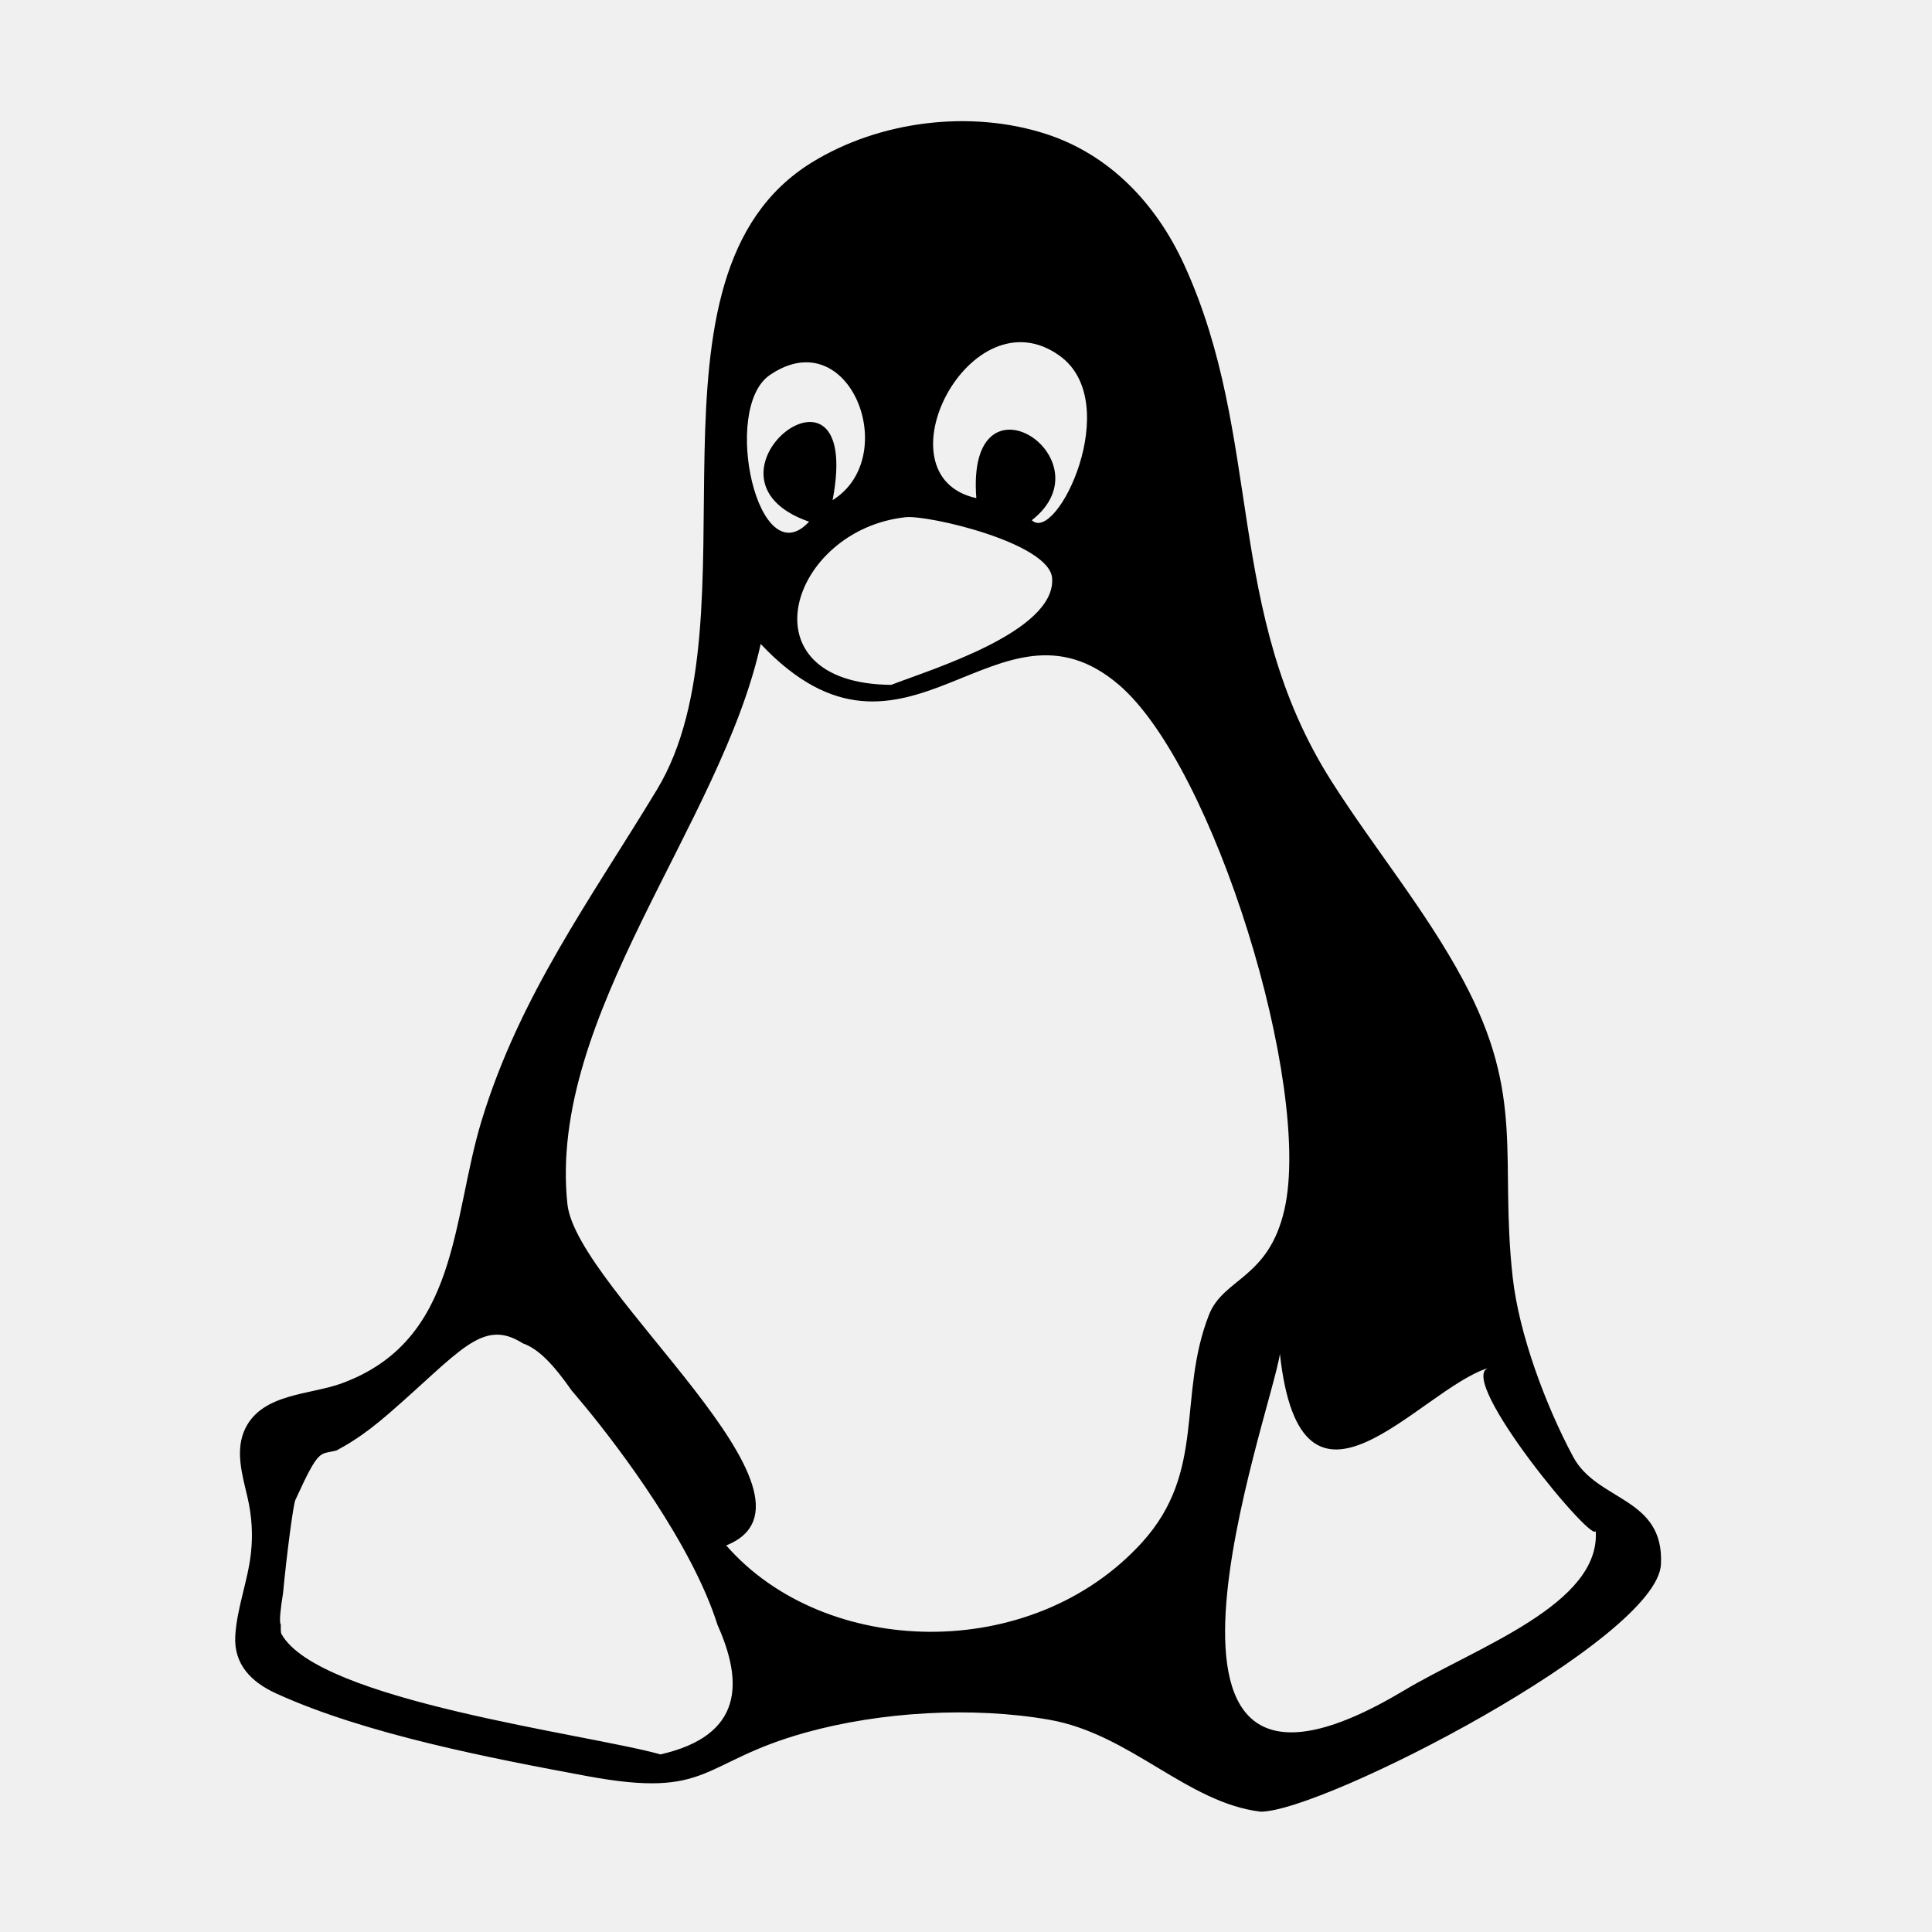
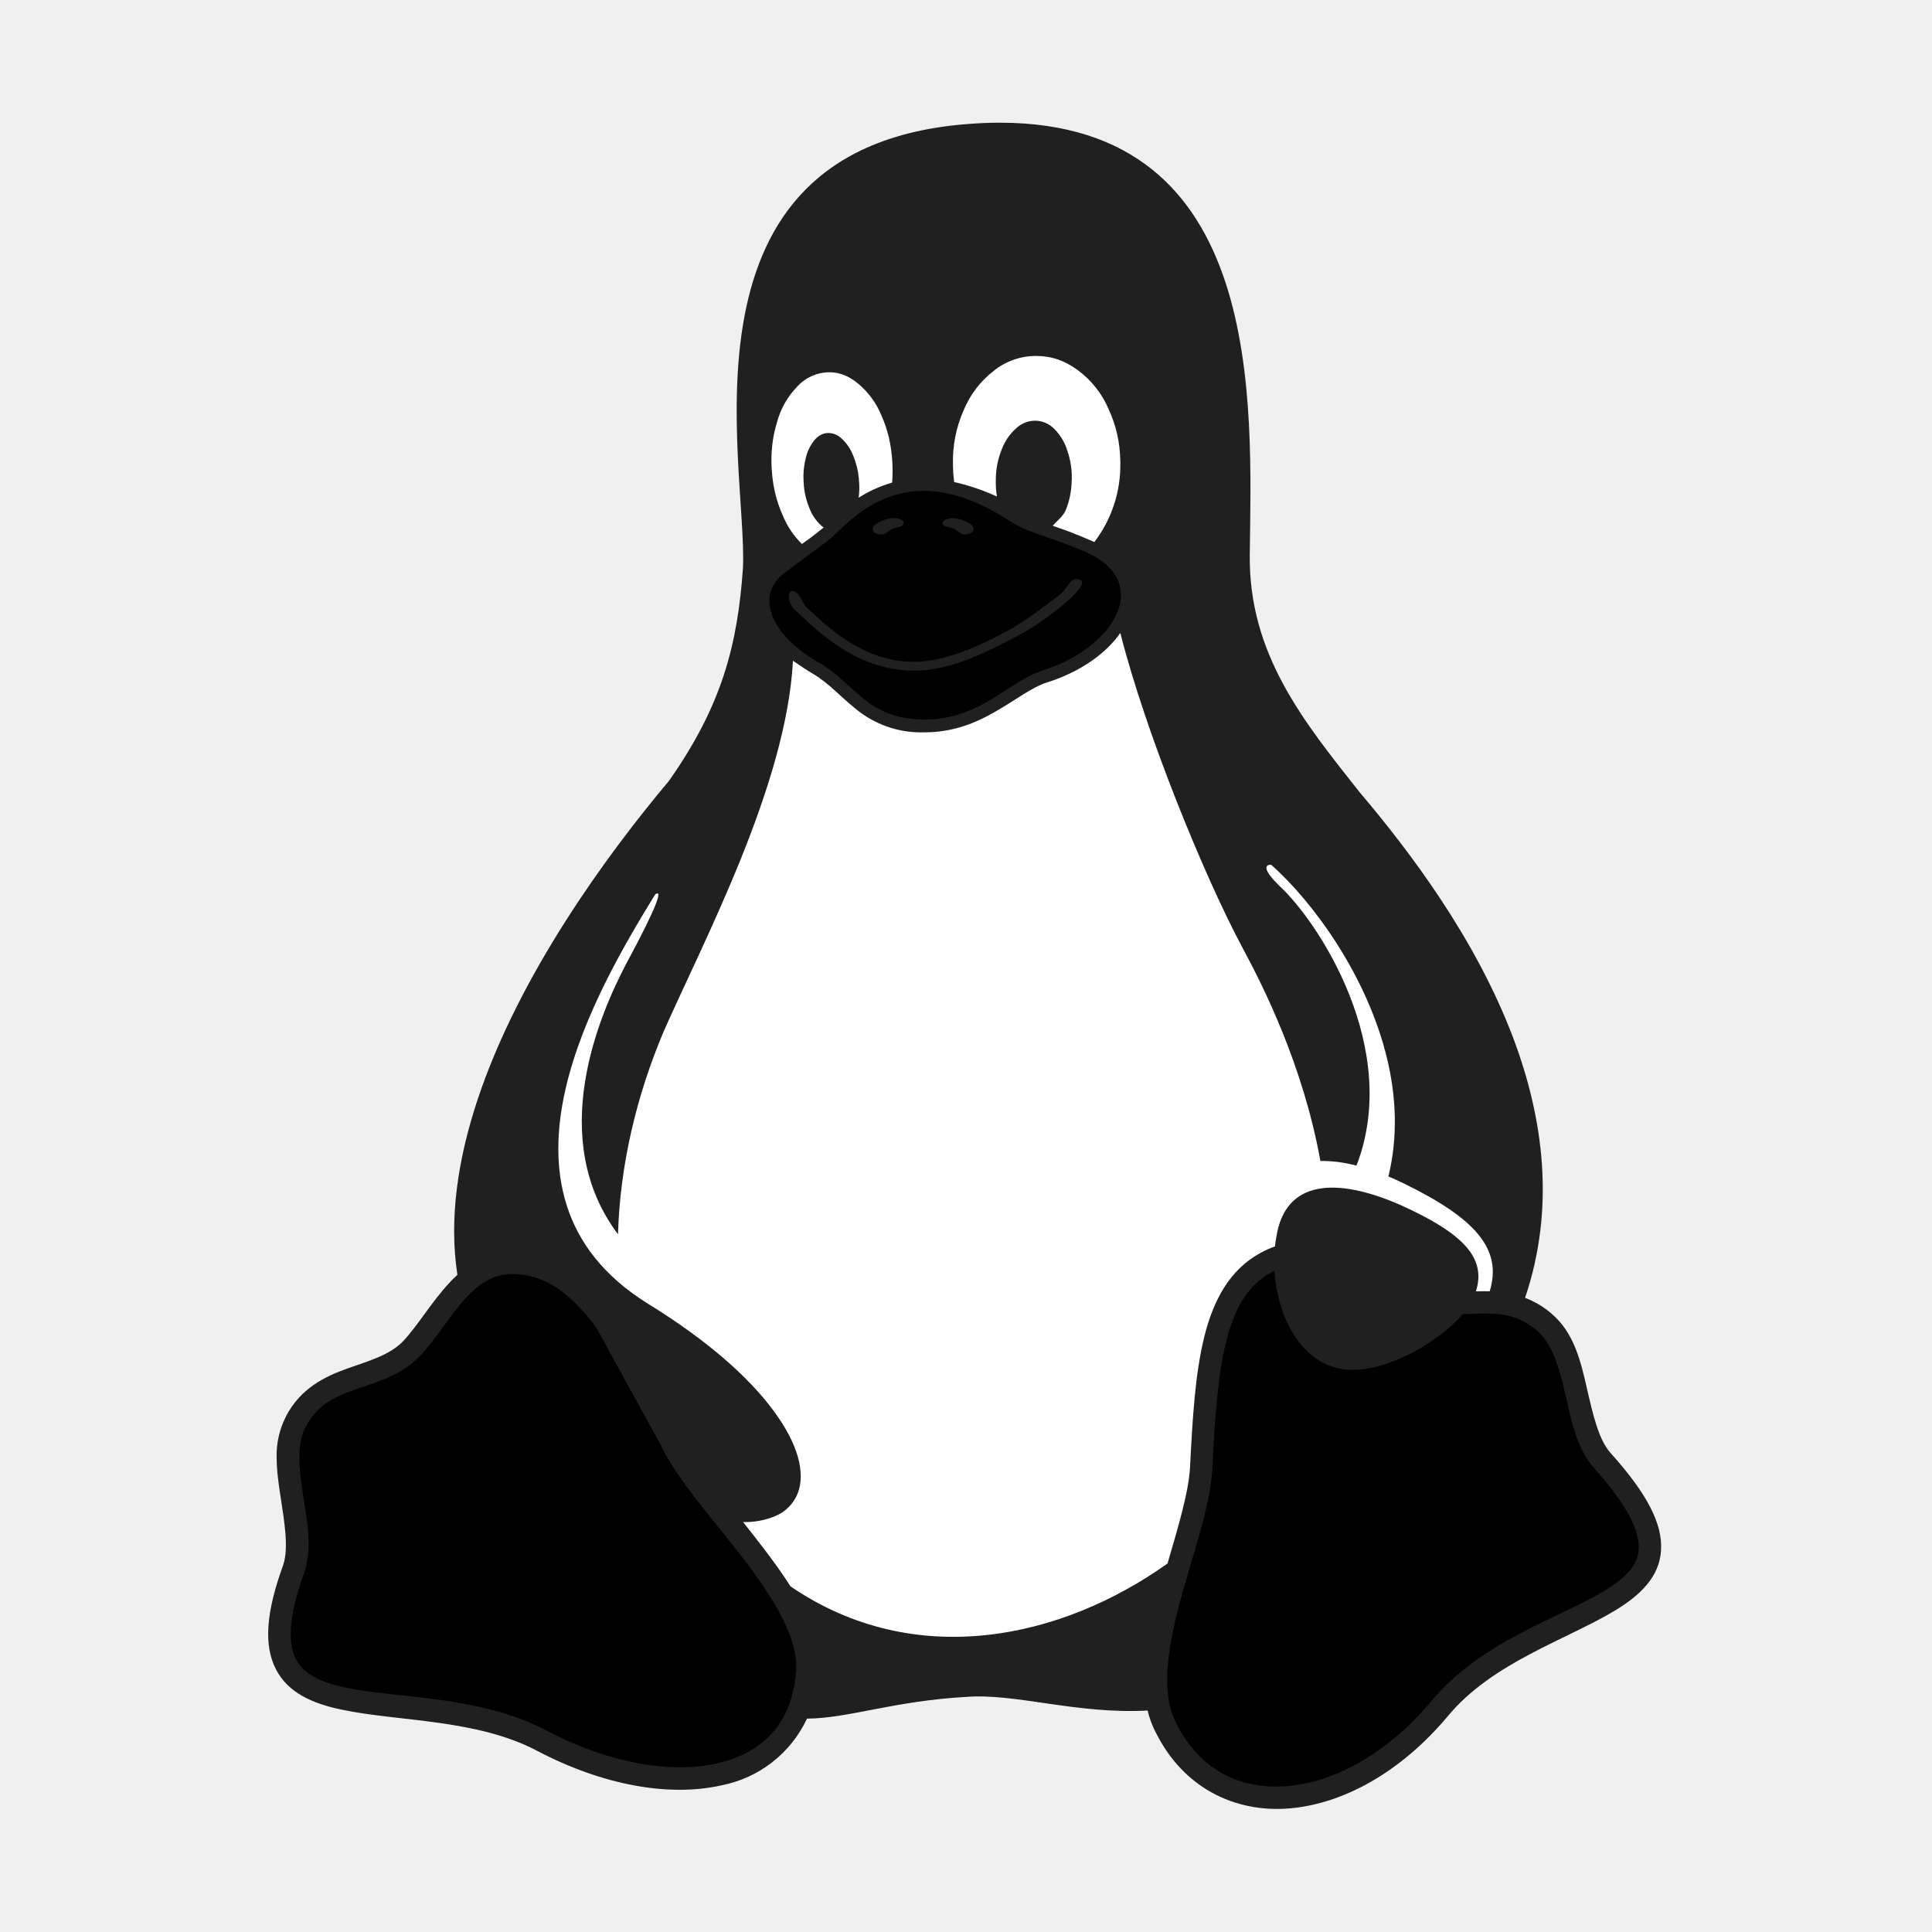
- <svg xmlns="http://www.w3.org/2000/svg" fill="currentColor" viewBox="0 0 1024 1024" version="1.1">
-   <path d="M833.828 772.167c-14.708-27.427-28.724-65.173-32.06-95.097-7.064-63.345 7.001-95.581-26.311-157.655-20.001-37.27-47.167-69.818-69.762-105.374-57.008-89.708-35.862-181.666-78.106-273.828-14.677-32.021-39.272-58.288-73.372-69.27-40.023-12.889-88.039-6.905-123.821 15.09-97.955 60.213-26.601 240.65-82.234 332.558-34.997 57.817-72.677 108.993-92.906 175.374-15.962 52.376-11.905 116.451-74.135 139.232-16.782 6.143-41.737 5.268-50.966 23.624-5.79 11.518-1.802 24.689 0.951 36.449 2.356 10.066 3.024 19.861 1.87 30.14-1.651 14.71-7.417 28.869-8.274 43.641-0.878 15.142 8.565 24.551 21.704 30.534 47.398 21.585 113.582 34.279 164.669 43.764 66.028 12.258 59.608-7.377 115.821-23.029 39.692-11.052 88.466-13.955 129.206-6.827 43.073 7.536 72.966 44.046 112.09 48.73 33.22 0 210.129-91.293 212.144-131.077 1.811-35.802-33.736-33.163-46.508-56.979zM561.696 188.612c34.429 24.892-1.788 99.81-14.799 87.114 41.625-32.641-34.982-83.122-29.425-11.704-53.249-11.693-3.247-109.731 44.224-75.41z m-4.039 117.923c1.857 28.37-64.491 48.349-85.296 56.455-79.455-0.65-53.966-82.141 7.617-88.858 11.889-1.296 76.451 13.646 77.679 32.403zM407.938 198.841c42.337-29.134 70.265 43.258 33.357 66.249 16.796-88.043-79.787-11.981-12.48 11.418-26.974 29.286-46.681-59.91-20.877-77.667z m-57.874 731.028c-38.514-10.84-181.601-28.379-200.949-63.937-0.276-0.507-0.351-2.272-0.282-4.883-0.019-0.032-0.042-0.063-0.06-0.095-0.833-1.415-0.113-8.165 1.246-16.547 1.879-19.977 5.394-46.894 6.514-49.347 12.905-28.267 12.771-23.836 21.86-26.291 5.612-3.079 13.887-7.607 27.549-19.429 37.781-32.691 49.648-51.05 71.076-37.382 8.427 2.949 16.297 11.207 25.986 25.067a570.9 570.9 0 0 1 8.53 10.204c16.954 20.727 55.205 71.093 68.786 114.074 13.447 30 13.992 58.501-30.256 68.566z m290.721-232.992c-16.92 43.195-1.196 82.899-35.488 120.646-58.579 64.48-168.292 61.287-220.377 1.598 61.991-24.918-79.397-135.334-84.198-181.037-10.461-99.563 81.484-201.457 102.457-296.773 77.359 82.013 125.198-33.75 189.934 21.718 50.436 43.215 102.409 212.603 87.712 277.829-8.345 37.034-32.364 36.425-40.04 56.019z m103.371 199.109c-159.991 95.734-70.13-147.276-65.785-178.44 11.336 103.265 74.062 18.695 110.579 7.453-17.789 5.477 57.616 96.436 56.788 86.041 3.123 39.223-63.176 61.965-101.582 84.946z" />
+ <svg xmlns="http://www.w3.org/2000/svg" viewBox="0 0 16 16" fill="currentColor">
+   <path fill="#202020" d="M13.338 12.033c-.1-.112-.146-.319-.197-.54-.05-.22-.107-.457-.288-.61v-.001a.756.756 0 00-.223-.134c.252-.745.153-1.487-.1-2.157-.312-.823-.855-1.54-1.27-2.03-.464-.586-.918-1.142-.91-1.963.014-1.254.138-3.579-2.068-3.582-.09 0-.183.004-.28.012-2.466.198-1.812 2.803-1.849 3.675-.045.638-.174 1.14-.613 1.764-.515.613-1.24 1.604-1.584 2.637-.162.487-.24.984-.168 1.454-.023.02-.044.041-.064.063-.151.161-.263.357-.388.489-.116.116-.282.16-.464.225-.183.066-.383.162-.504.395v.001a.702.702 0 00-.077.339c0 .108.016.217.032.322.034.22.068.427.023.567-.144.395-.163.667-.061.865.102.199.31.286.547.335.473.1 1.114.075 1.619.342l.043-.082-.043.082c.54.283 1.089.383 1.526.284a.99.99 0 00.706-.552c.342-.002.717-.146 1.318-.18.408-.032.918.145 1.503.113a.806.806 0 00.068.183l.001.001c.227.455.65.662 1.1.627.45-.036.928-.301 1.315-.762l-.07-.06.07.06c.37-.448.982-.633 1.388-.878.203-.123.368-.276.38-.499.013-.222-.118-.471-.418-.805z" />
+   <path d="M13.571 12.828c-.007.137-.107.24-.29.35-.368.222-1.019.414-1.434.918-.362.43-.802.665-1.19.696-.387.03-.721-.13-.919-.526v-.002c-.123-.233-.072-.6.031-.987s.251-.785.271-1.108v-.001c.02-.415.044-.776.114-1.055.07-.28.179-.468.373-.575a.876.876 0 01.027-.014c.022.359.2.725.514.804.343.09.838-.204 1.047-.445l.122-.004c.184-.005.337.006.495.143v.001c.121.102.179.296.229.512.05.217.09.453.239.621.287.32.38.534.371.672zM6.592 13.843v.003c-.034.435-.28.672-.656.758-.377.086-.888 0-1.398-.266-.565-.3-1.237-.27-1.667-.36-.216-.045-.357-.113-.421-.238-.064-.126-.066-.345.071-.72v-.001l.001-.002c.068-.209.018-.438-.015-.653-.033-.214-.049-.41.024-.546l.001-.001c.094-.181.232-.246.403-.307.17-.062.373-.11.533-.27l.001-.001h.001c.148-.157.26-.353.39-.492.11-.117.22-.195.385-.196h.005a.61.61 0 01.093.008c.22.033.411.187.596.437l.533.971v.001c.142.296.441.622.695.954.254.333.45.666.425.921z" />
+   <path d="M9.25 4.788c-.043-.084-.13-.164-.28-.225-.31-.133-.444-.142-.617-.254-.28-.181-.513-.244-.706-.244a.834.834 0 00-.272.047c-.236.08-.392.25-.49.342-.02.019-.044.035-.104.08-.06.043-.15.11-.28.208-.117.086-.154.2-.114.332.04.132.167.285.4.417h.001c.145.085.244.2.358.291a.801.801 0 00.189.117c.072.031.156.052.26.058.248.015.43-.06.59-.151.16-.092.296-.204.452-.255h.001c.32-.1.548-.301.62-.493a.324.324 0 00-.008-.27z" />
+   <path fill="#202020" d="M8.438 5.26c-.255.133-.552.294-.869.294-.316 0-.566-.146-.745-.289-.09-.07-.163-.142-.218-.193-.096-.075-.084-.181-.045-.178.066.008.076.095.117.134.056.052.126.12.211.187.17.135.397.266.68.266.284 0 .614-.166.816-.28.115-.064.26-.179.379-.266.09-.067.087-.147.162-.138.075.009.02.089-.085.18-.105.092-.27.214-.403.283z" />
+   <path fill="#ffffff" d="M12.337 10.694a1.724 1.724 0 00-.104 0h-.01c.088-.277-.106-.48-.621-.713-.534-.235-.96-.212-1.032.265-.005.025-.009.05-.011.076a.801.801 0 00-.12.054c-.252.137-.389.386-.465.692-.076.305-.098.674-.119 1.09-.013.208-.099.49-.186.79-.875.624-2.09.894-3.122.19-.07-.11-.15-.22-.233-.328a13.85 13.85 0 00-.16-.205.65.65 0 00.268-.05.34.34 0 00.186-.192c.063-.17 0-.408-.202-.68-.201-.273-.542-.58-1.043-.888-.368-.23-.574-.51-.67-.814-.097-.305-.084-.635-.01-.96.143-.625.51-1.233.743-1.614.063-.046.023.086-.236.567-.232.44-.667 1.455-.072 2.248.016-.564.15-1.14.377-1.677.329-.747 1.018-2.041 1.072-3.073.029.02.125.086.169.11.126.075.221.184.344.283a.85.85 0 00.575.2c.24 0 .427-.079.582-.168.17-.096.304-.204.433-.245.27-.085.486-.235.608-.41.21.83.7 2.027 1.014 2.611.167.31.5.969.643 1.762.091-.002.191.01.299.038.375-.973-.319-2.022-.636-2.314-.128-.124-.135-.18-.07-.177.343.304.795.917.96 1.608.075.315.09.646.01.973.04.017.08.034.12.054.603.293.826.548.719.897z" />
+   <path fill="#ffffff" d="M9.278 3.833a1.05 1.05 0 01-.215.656 4.119 4.119 0 00-.218-.09l-.127-.045c.029-.035.085-.075.107-.127a.669.669 0 00.05-.243l.001-.01a.673.673 0 00-.035-.236.434.434 0 00-.108-.184.223.223 0 00-.156-.07H8.57a.228.228 0 00-.151.06.434.434 0 00-.122.175.676.676 0 00-.05.243v.01a.718.718 0 00.009.14 1.773 1.773 0 00-.354-.12 1.196 1.196 0 01-.01-.133v-.013a1.035 1.035 0 01.088-.447.793.793 0 01.25-.328.554.554 0 01.346-.123h.006c.125 0 .232.036.342.116a.78.78 0 01.257.324c.063.138.094.273.097.433l.001.012zM7.388 3.997a1.05 1.05 0 00-.277.125.623.623 0 00.002-.15v-.008a.651.651 0 00-.048-.192.37.37 0 00-.096-.141.158.158 0 00-.119-.045c-.042.004-.077.024-.11.065a.372.372 0 00-.07.156.626.626 0 00-.013.205v.008a.634.634 0 00.048.193.367.367 0 00.116.156l-.102.08-.078.056a.706.706 0 01-.16-.24c-.053-.12-.082-.24-.09-.381v-.001a1.071 1.071 0 01.045-.39.668.668 0 01.167-.292.359.359 0 01.264-.118c.084 0 .158.028.235.09a.68.68 0 01.199.271c.053.12.08.24.089.382v.001c.003.06.003.115-.002.17z" />
+   <path fill="#202020" d="M7.806 4.335c.01.034.065.029.097.045.027.014.05.045.08.046.03.001.076-.01.08-.04.005-.038-.052-.063-.088-.077-.047-.019-.107-.028-.151-.003-.01.005-.021.018-.018.03zM7.484 4.335c-.01.034-.065.029-.096.045-.028.014-.05.045-.081.046-.03.001-.076-.01-.08-.04-.005-.038.052-.063.088-.077.047-.019.108-.028.152-.003.01.005.02.018.017.03z" />
</svg>
